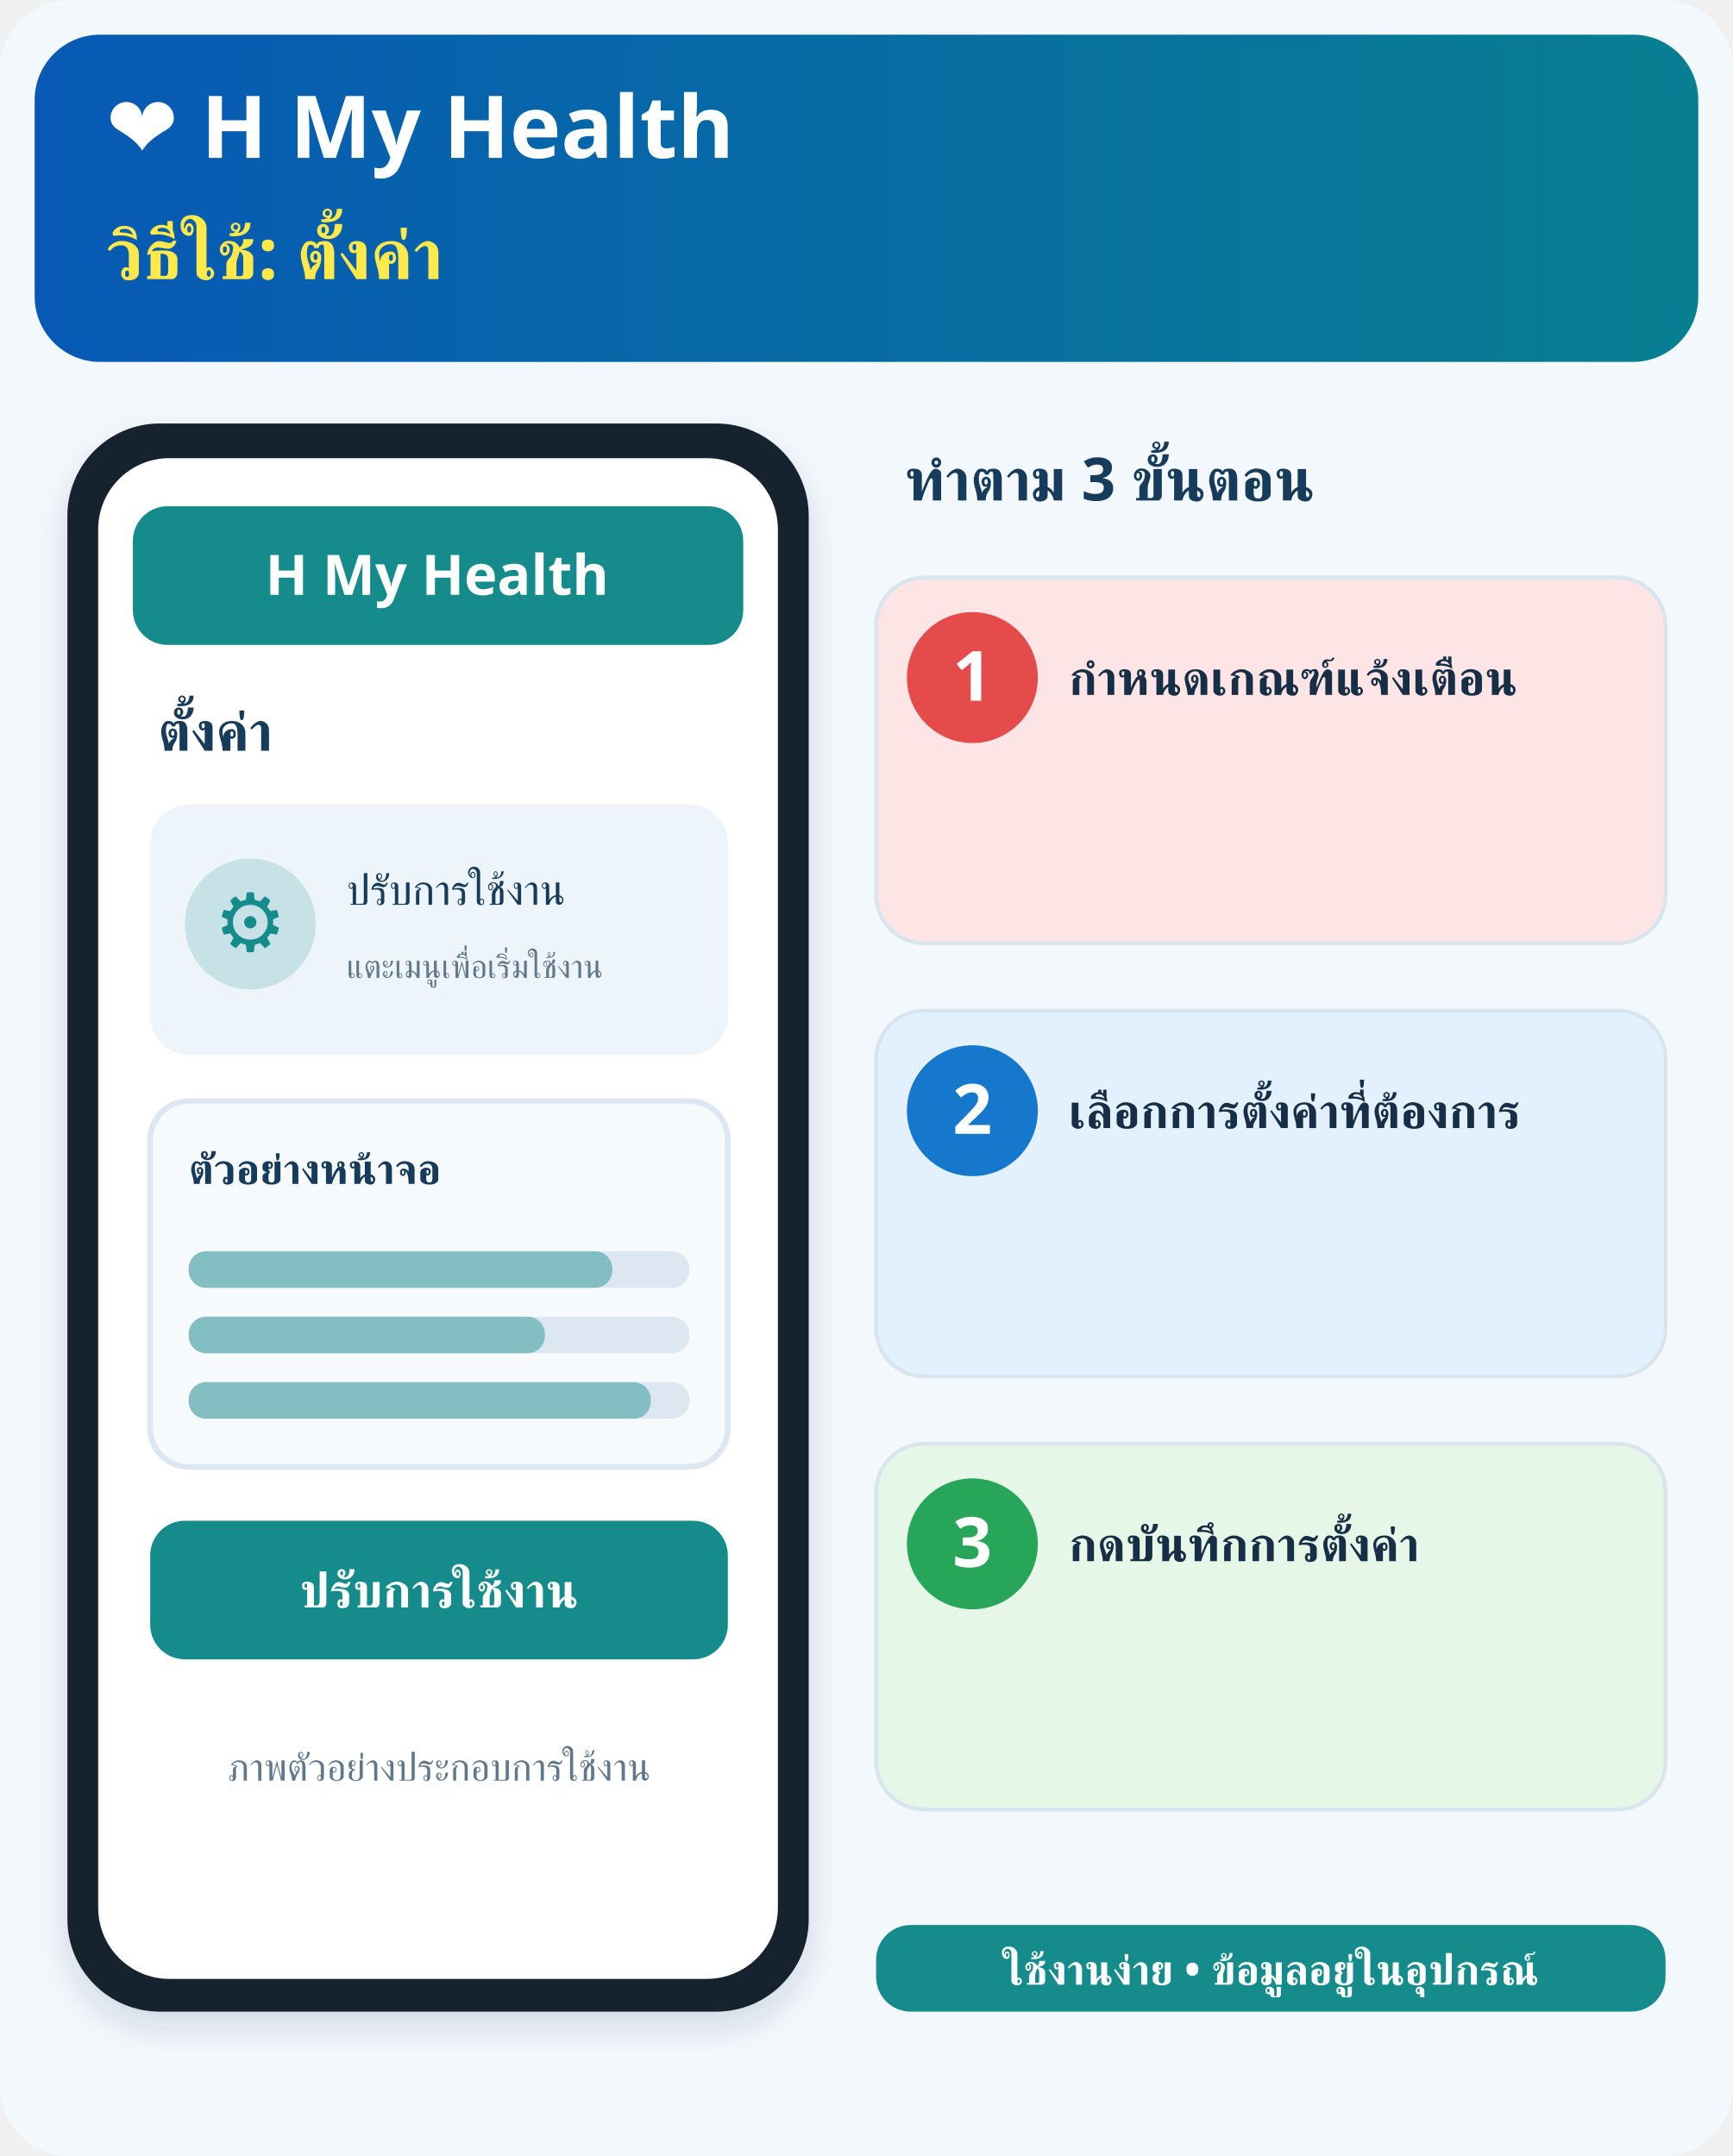
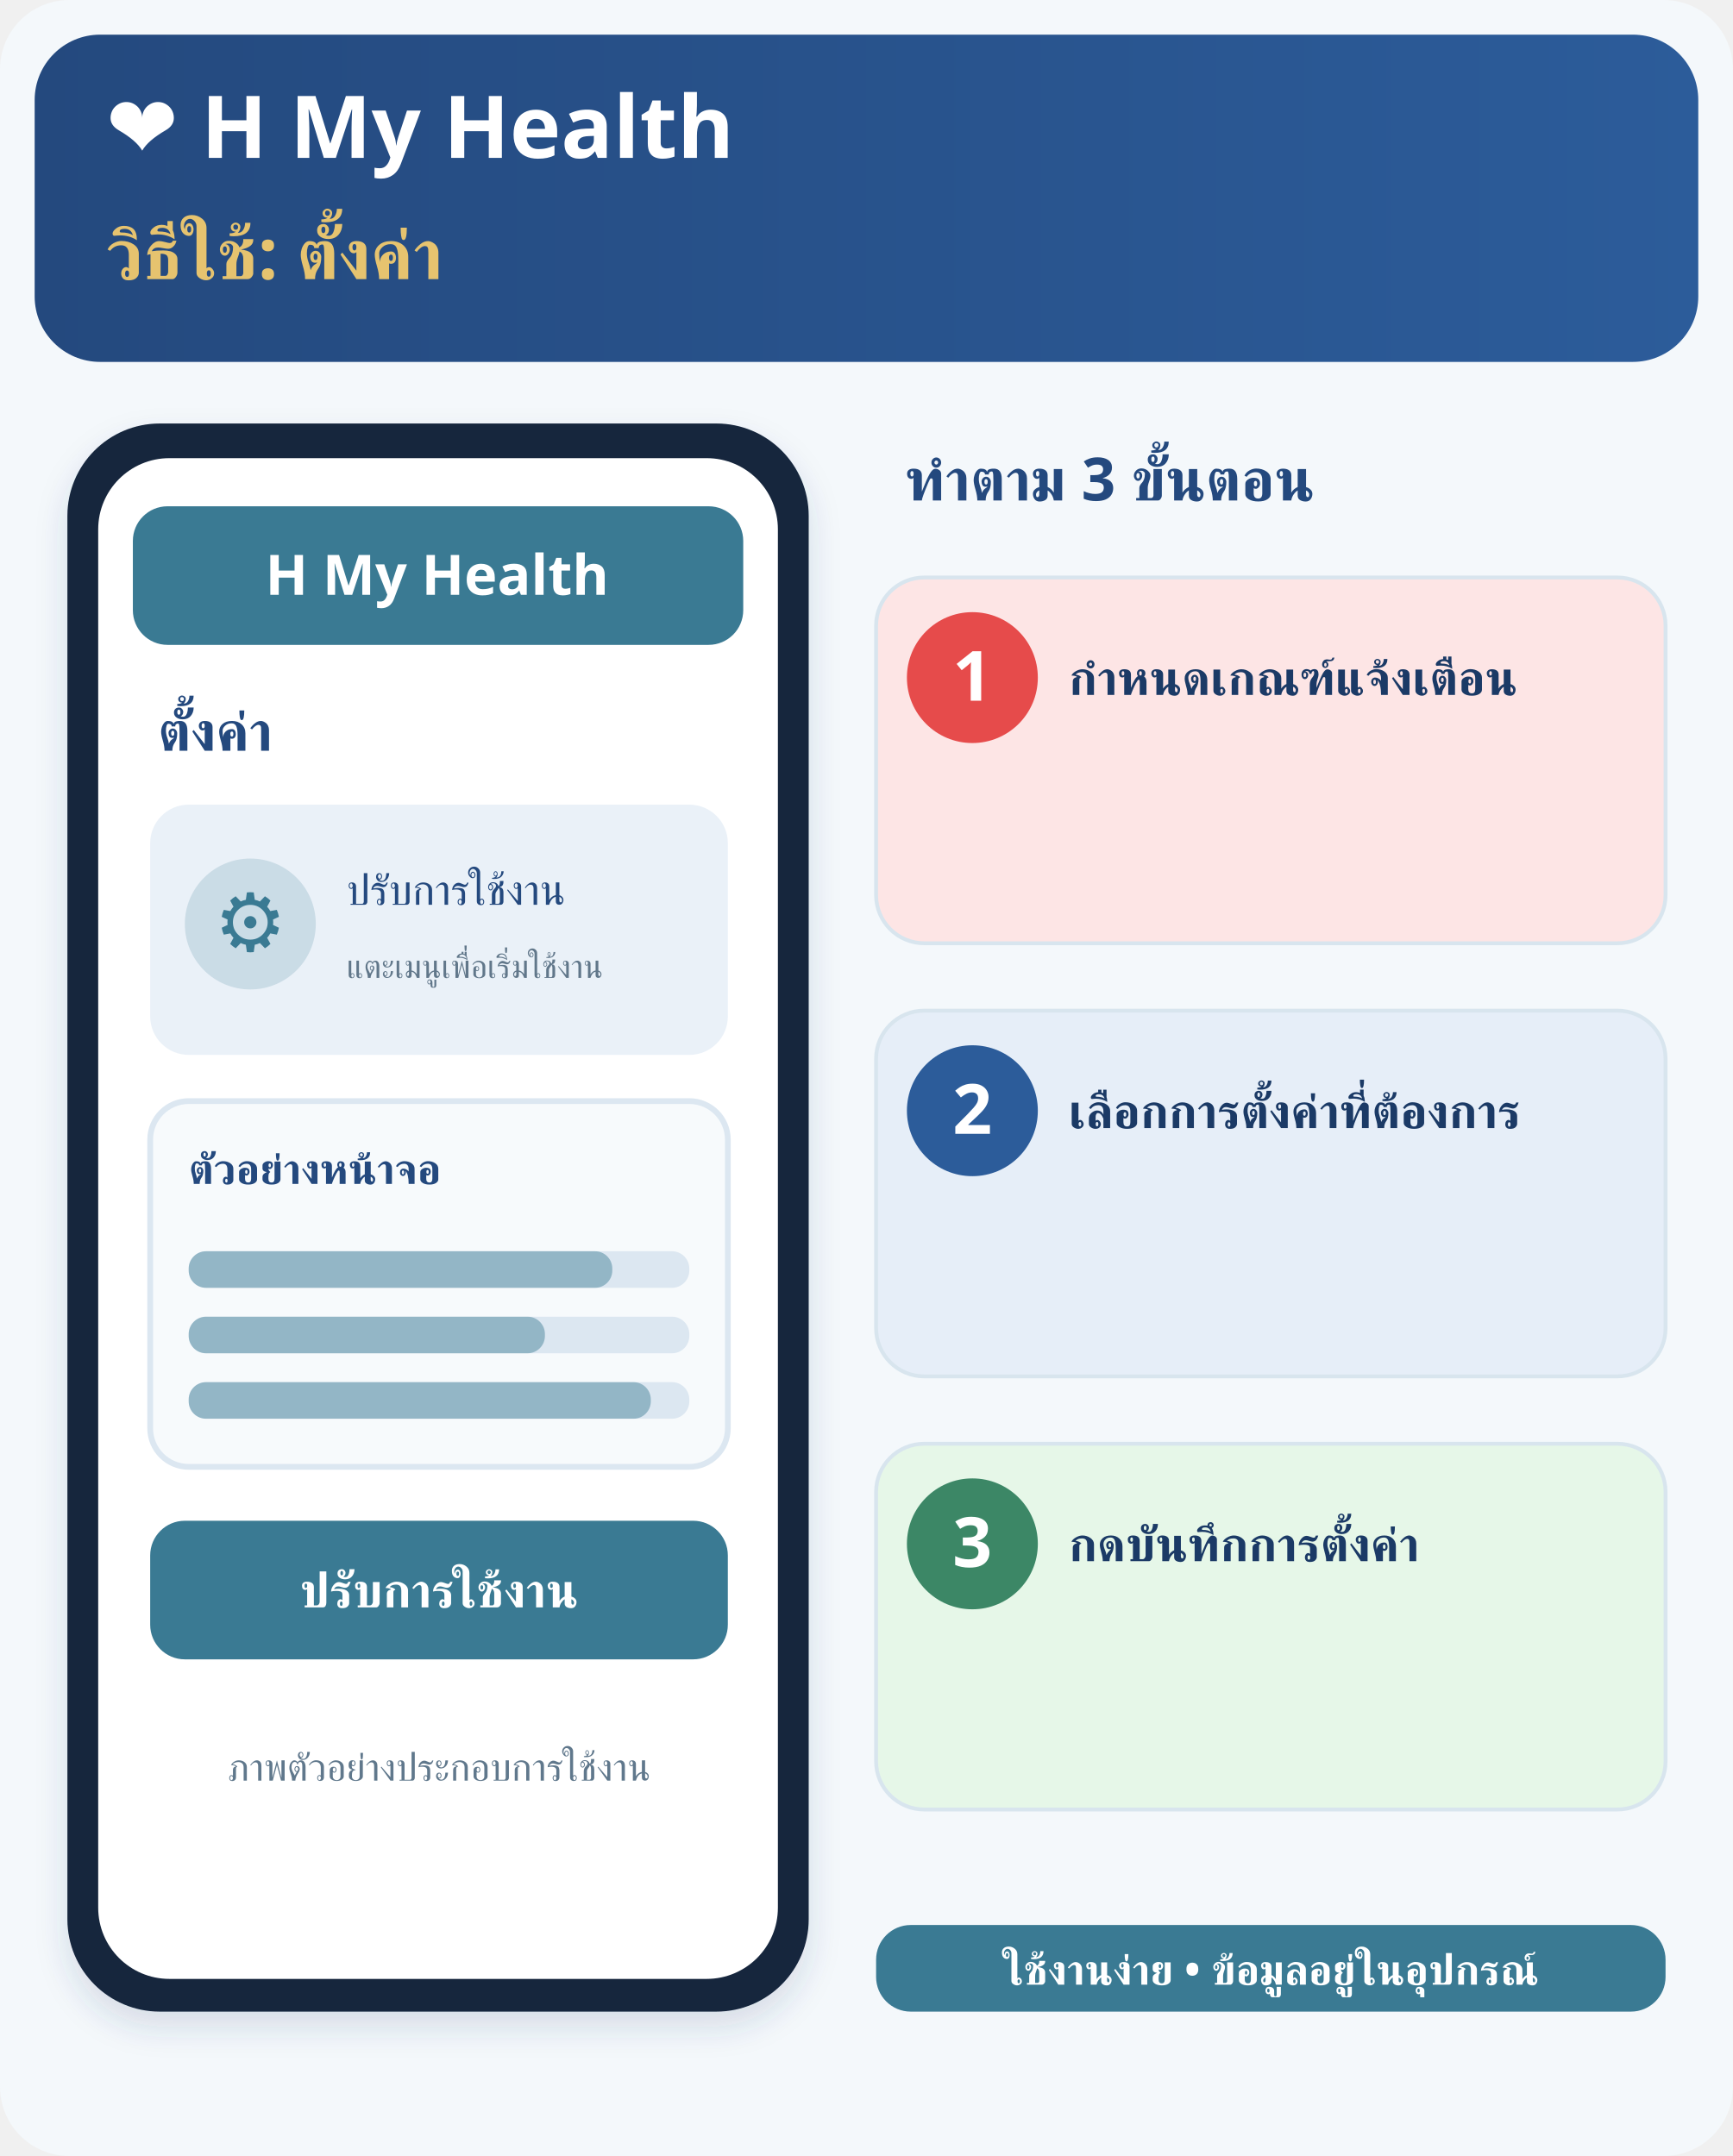
<svg xmlns="http://www.w3.org/2000/svg" width="900" height="1120" viewBox="0 0 900 1120">
  <defs>
    <linearGradient id="head" x1="0" y1="0" x2="1" y2="0">
-       <stop stop-color="#0759b5" />
-       <stop offset="1" stop-color="#087f91" />
+       <stop stop-color="#24497e" />
+       <stop offset="1" stop-color="#2c5c9a" />
    </linearGradient>
    <filter id="sh">
-       <feDropShadow dx="0" dy="8" stdDeviation="8" flood-color="#173b5b" flood-opacity=".15" />
+       <feDropShadow dx="0" dy="8" stdDeviation="8" flood-color="#24497e" flood-opacity=".15" />
    </filter>
  </defs>
-   <rect width="900" height="1120" rx="36" fill="#f3f8fc" />
+   <rect width="900" height="1120" rx="36" fill="#f4f8fb" />
  <rect x="18" y="18" width="864" height="170" rx="34" fill="url(#head)" />
  <text x="55" y="82" font-size="45" font-weight="bold" fill="#fff" font-family="sans-serif">❤️ H My Health</text>
-   <text x="55" y="145" font-size="37" font-weight="bold" fill="#ffe84a" font-family="sans-serif">วิธีใช้: ตั้งค่า</text>
-   <rect x="35" y="220" width="385" height="825" rx="48" fill="#14202d" filter="url(#sh)" />
+   <text x="55" y="145" font-size="37" font-weight="bold" fill="#e6c36f" font-family="sans-serif">วิธีใช้: ตั้งค่า</text>
+   <rect x="35" y="220" width="385" height="825" rx="48" fill="#16263d" filter="url(#sh)" />
  <rect x="51" y="238" width="353" height="790" rx="37" fill="#fff" />
-   <rect x="69" y="263" width="317" height="72" rx="18" fill="#168b8b" />
+   <rect x="69" y="263" width="317" height="72" rx="18" fill="#3a7a93" />
  <text x="227" y="309" text-anchor="middle" font-size="29" font-weight="bold" fill="#fff" font-family="sans-serif">H My Health</text>
-   <text x="82" y="390" font-size="29" font-weight="bold" fill="#173b5b" font-family="sans-serif">ตั้งค่า</text>
-   <rect x="78" y="418" width="300" height="130" rx="20" fill="#edf5fb" />
-   <circle cx="130" cy="480" r="34" fill="#168b8b" opacity=".18" />
-   <text x="130" y="494" text-anchor="middle" font-size="42" fill="#168b8b" font-family="sans-serif">⚙</text>
-   <text x="180" y="470" font-size="22" fill="#173b5b" font-family="sans-serif">ปรับการใช้งาน</text>
+   <text x="82" y="390" font-size="29" font-weight="bold" fill="#24497e" font-family="sans-serif">ตั้งค่า</text>
+   <rect x="78" y="418" width="300" height="130" rx="20" fill="#eaf1f8" />
+   <circle cx="130" cy="480" r="34" fill="#3a7a93" opacity=".18" />
+   <text x="130" y="494" text-anchor="middle" font-size="42" fill="#3a7a93" font-family="sans-serif">⚙</text>
+   <text x="180" y="470" font-size="22" fill="#24497e" font-family="sans-serif">ปรับการใช้งาน</text>
  <text x="180" y="508" font-size="17" fill="#61778a" font-family="sans-serif">แตะเมนูเพื่อเริ่มใช้งาน</text>
  <rect x="78" y="572" width="300" height="190" rx="20" fill="#f7fafc" stroke="#dce7f1" stroke-width="3" />
-   <text x="98" y="615" font-size="22" font-weight="bold" fill="#173b5b" font-family="sans-serif">ตัวอย่างหน้าจอ</text>
+   <text x="98" y="615" font-size="22" font-weight="bold" fill="#24497e" font-family="sans-serif">ตัวอย่างหน้าจอ</text>
  <rect x="98" y="650" width="260" height="19" rx="9" fill="#dce7f1" />
-   <rect x="98" y="650" width="220" height="19" rx="9" fill="#168b8b" opacity=".45" />
+   <rect x="98" y="650" width="220" height="19" rx="9" fill="#3a7a93" opacity=".45" />
  <rect x="98" y="684" width="260" height="19" rx="9" fill="#dce7f1" />
-   <rect x="98" y="684" width="185" height="19" rx="9" fill="#168b8b" opacity=".45" />
+   <rect x="98" y="684" width="185" height="19" rx="9" fill="#3a7a93" opacity=".45" />
  <rect x="98" y="718" width="260" height="19" rx="9" fill="#dce7f1" />
-   <rect x="98" y="718" width="240" height="19" rx="9" fill="#168b8b" opacity=".45" />
-   <rect x="78" y="790" width="300" height="72" rx="18" fill="#168b8b" />
+   <rect x="98" y="718" width="240" height="19" rx="9" fill="#3a7a93" opacity=".45" />
+   <rect x="78" y="790" width="300" height="72" rx="18" fill="#3a7a93" />
  <text x="228" y="835" text-anchor="middle" font-size="25" fill="#fff" font-weight="bold" font-family="sans-serif">ปรับการใช้งาน</text>
  <text x="228" y="925" text-anchor="middle" font-size="20" fill="#60788c" font-family="sans-serif">ภาพตัวอย่างประกอบการใช้งาน</text>
-   <text x="470" y="260" font-size="31" font-weight="bold" fill="#173b5b" font-family="sans-serif">ทำตาม 3 ขั้นตอน</text>
+   <text x="470" y="260" font-size="31" font-weight="bold" fill="#24497e" font-family="sans-serif">ทำตาม 3 ขั้นตอน</text>
  <rect x="455" y="300" width="410" height="190" rx="25" fill="#fde5e5" stroke="#d8e5ee" stroke-width="2" />
  <circle cx="505" cy="352" r="34" fill="#e64b4b" />
  <text x="505" y="364" text-anchor="middle" font-size="36" font-weight="bold" fill="#fff" font-family="sans-serif">1</text>
-   <text x="555" y="361" font-size="25" font-weight="bold" fill="#172f46" font-family="sans-serif">กำหนดเกณฑ์แจ้งเตือน</text>
-   <rect x="455" y="525" width="410" height="190" rx="25" fill="#e3f1ff" stroke="#d8e5ee" stroke-width="2" />
-   <circle cx="505" cy="577" r="34" fill="#1678cc" />
+   <text x="555" y="361" font-size="25" font-weight="bold" fill="#1b3a66" font-family="sans-serif">กำหนดเกณฑ์แจ้งเตือน</text>
+   <rect x="455" y="525" width="410" height="190" rx="25" fill="#e6eef8" stroke="#d8e5ee" stroke-width="2" />
+   <circle cx="505" cy="577" r="34" fill="#2c5c9a" />
  <text x="505" y="589" text-anchor="middle" font-size="36" font-weight="bold" fill="#fff" font-family="sans-serif">2</text>
-   <text x="555" y="586" font-size="25" font-weight="bold" fill="#172f46" font-family="sans-serif">เลือกการตั้งค่าที่ต้องการ</text>
+   <text x="555" y="586" font-size="25" font-weight="bold" fill="#1b3a66" font-family="sans-serif">เลือกการตั้งค่าที่ต้องการ</text>
  <rect x="455" y="750" width="410" height="190" rx="25" fill="#e6f7e8" stroke="#d8e5ee" stroke-width="2" />
-   <circle cx="505" cy="802" r="34" fill="#27a65a" />
+   <circle cx="505" cy="802" r="34" fill="#3c8766" />
  <text x="505" y="814" text-anchor="middle" font-size="36" font-weight="bold" fill="#fff" font-family="sans-serif">3</text>
-   <text x="555" y="811" font-size="25" font-weight="bold" fill="#172f46" font-family="sans-serif">กดบันทึกการตั้งค่า</text>
-   <rect x="455" y="1000" width="410" height="45" rx="18" fill="#168b8b" />
+   <text x="555" y="811" font-size="25" font-weight="bold" fill="#1b3a66" font-family="sans-serif">กดบันทึกการตั้งค่า</text>
+   <rect x="455" y="1000" width="410" height="45" rx="18" fill="#3a7a93" />
  <text x="660" y="1031" text-anchor="middle" font-size="22" fill="#fff" font-weight="bold" font-family="sans-serif">ใช้งานง่าย • ข้อมูลอยู่ในอุปกรณ์</text>
</svg>
